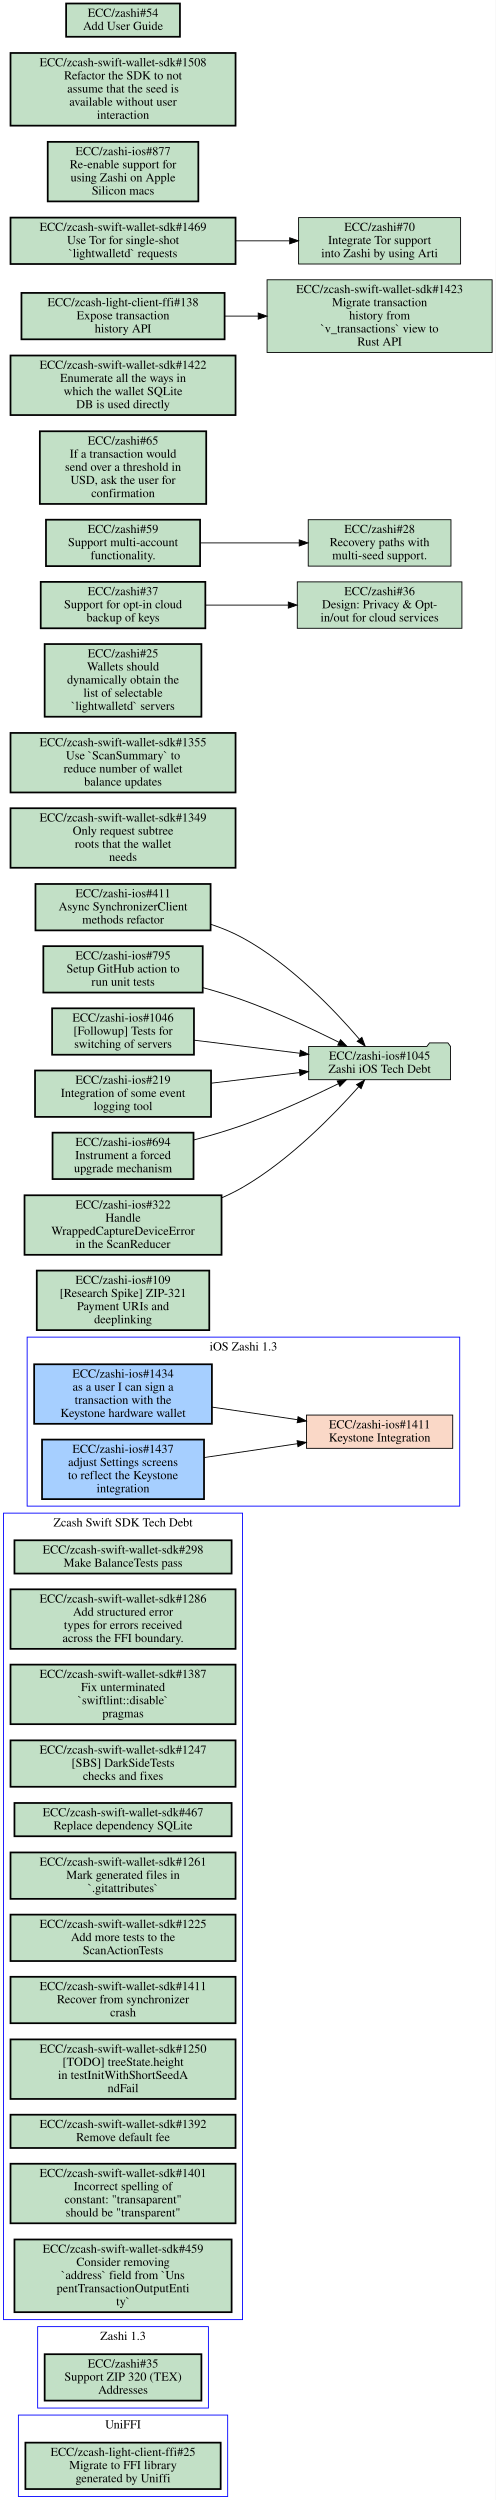
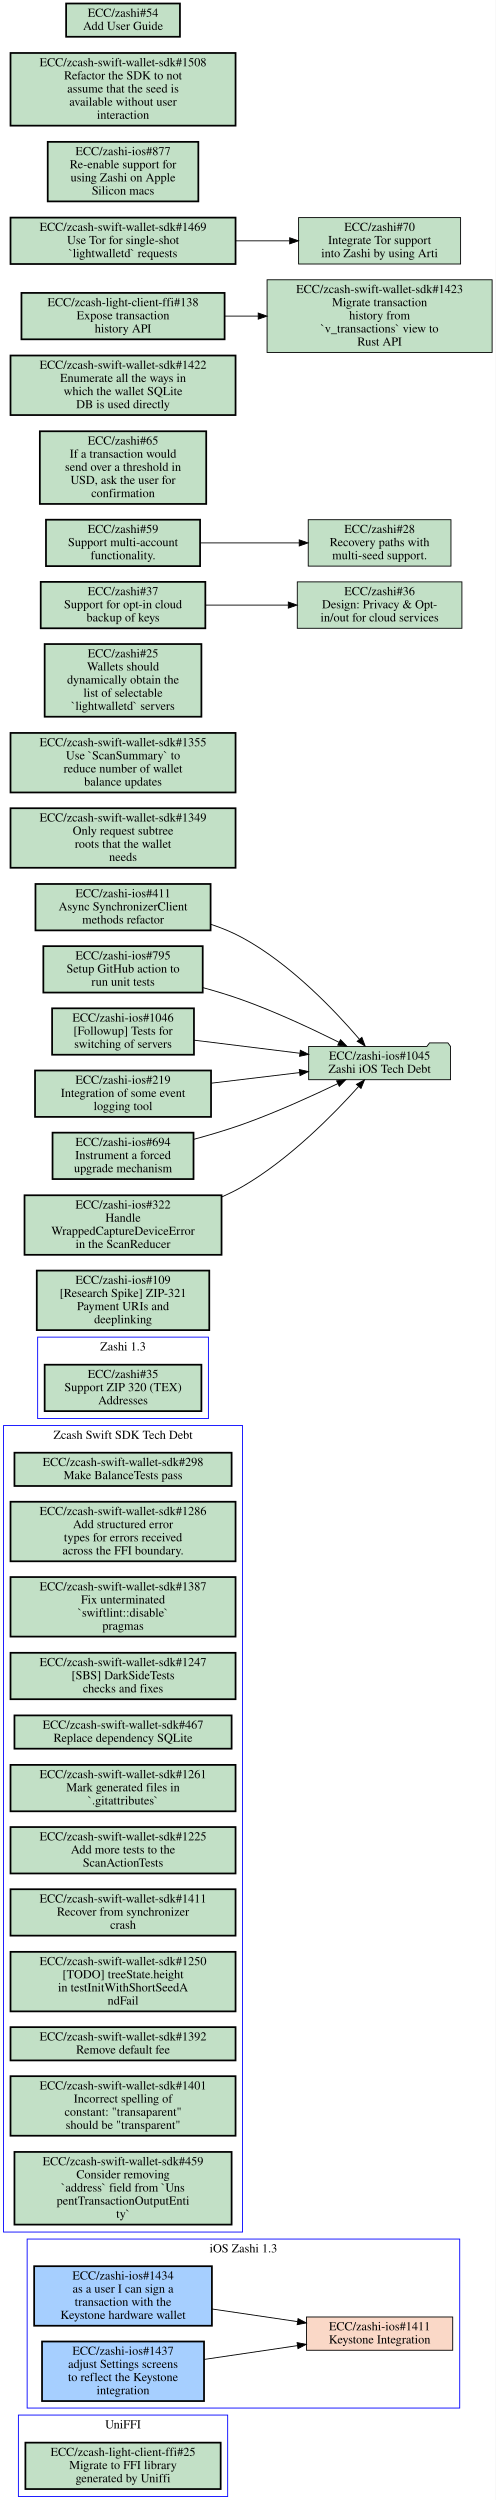
<svg xmlns="http://www.w3.org/2000/svg" xmlns:xlink="http://www.w3.org/1999/xlink" width="566pt" height="2855pt" viewBox="0.00 0.00 566.00 2855.00">
  <g id="graph0" class="graph" transform="scale(1 1) rotate(0) translate(4 2851)">
    <polygon fill="white" stroke="transparent" points="-4,4 -4,-2851 562,-2851 562,4 -4,4" />
    <g id="clust1" class="cluster">
-       <polygon fill="none" stroke="blue" points="27,-1131 27,-1324 521,-1324 521,-1131 27,-1131" />
-       <text text-anchor="middle" x="274" y="-1308.8" font-family="Times,serif" font-size="14.00">iOS Zashi 1.3</text>
+       <polygon fill="none" stroke="blue" points="27,-101 27,-294 521,-294 521,-101 27,-101" />
+       <text text-anchor="middle" x="274" y="-278.8" font-family="Times,serif" font-size="14.00">iOS Zashi 1.3</text>
    </g>
    <g id="clust2" class="cluster">
-       <polygon fill="none" stroke="blue" points="0,-202 0,-1123 273,-1123 273,-202 0,-202" />
-       <text text-anchor="middle" x="136.5" y="-1107.8" font-family="Times,serif" font-size="14.00">Zcash Swift SDK Tech Debt</text>
+       <polygon fill="none" stroke="blue" points="39,-1231 39,-1324 234,-1324 234,-1231 39,-1231" />
+       <text text-anchor="middle" x="136.5" y="-1308.8" font-family="Times,serif" font-size="14.00">Zashi 1.3</text>
    </g>
    <g id="clust3" class="cluster">
-       <polygon fill="none" stroke="blue" points="39,-101 39,-194 234,-194 234,-101 39,-101" />
-       <text text-anchor="middle" x="136.5" y="-178.8" font-family="Times,serif" font-size="14.00">Zashi 1.3</text>
-     </g>
-     <g id="clust4" class="cluster">
      <polygon fill="none" stroke="blue" points="17,0 17,-93 256,-93 256,0 17,0" />
      <text text-anchor="middle" x="136.5" y="-77.8" font-family="Times,serif" font-size="14.00">UniFFI</text>
+     </g>
+     <g id="clust4" class="cluster">
+       <polygon fill="none" stroke="blue" points="0,-302 0,-1223 273,-1223 273,-302 0,-302" />
+       <text text-anchor="middle" x="136.5" y="-1207.8" font-family="Times,serif" font-size="14.00">Zcash Swift SDK Tech Debt</text>
    </g>
    <g id="node1" class="node closed">
      <g id="a_node1">
        <a xlink:href="https://github.com/Electric-Coin-Company/zashi-ios/issues/1411" xlink:title="ECC/zashi-ios#1411&#10;Keystone Integration" target="_blank">
-           <polygon fill="#fad8c7" stroke="black" points="513,-1235 346,-1235 346,-1197 513,-1197 513,-1235" />
-           <text text-anchor="middle" x="429.5" y="-1219.8" font-family="Times,serif" font-size="14.00">ECC/zashi-ios#1411</text>
-           <text text-anchor="middle" x="429.5" y="-1204.8" font-family="Times,serif" font-size="14.00">Keystone Integration</text>
+           <polygon fill="#fad8c7" stroke="black" points="513,-205 346,-205 346,-167 513,-167 513,-205" />
+           <text text-anchor="middle" x="429.5" y="-189.8" font-family="Times,serif" font-size="14.00">ECC/zashi-ios#1411</text>
+           <text text-anchor="middle" x="429.5" y="-174.8" font-family="Times,serif" font-size="14.00">Keystone Integration</text>
        </a>
      </g>
    </g>
    <g id="node2" class="node committed">
      <g id="a_node2">
        <a xlink:href="https://github.com/Electric-Coin-Company/zashi-ios/issues/1434" xlink:title="ECC/zashi-ios#1434&#10;as a user I can sign a&#10;transaction with the&#10;Keystone hardware wallet" target="_blank">
-           <polygon fill="#a6cfff" stroke="black" stroke-width="2" points="238,-1293 35,-1293 35,-1225 238,-1225 238,-1293" />
-           <text text-anchor="middle" x="136.5" y="-1277.8" font-family="Times,serif" font-size="14.00">ECC/zashi-ios#1434</text>
-           <text text-anchor="middle" x="136.5" y="-1262.8" font-family="Times,serif" font-size="14.00">as a user I can sign a</text>
-           <text text-anchor="middle" x="136.5" y="-1247.8" font-family="Times,serif" font-size="14.00">transaction with the</text>
-           <text text-anchor="middle" x="136.5" y="-1232.8" font-family="Times,serif" font-size="14.00">Keystone hardware wallet</text>
+           <polygon fill="#a6cfff" stroke="black" stroke-width="2" points="238,-263 35,-263 35,-195 238,-195 238,-263" />
+           <text text-anchor="middle" x="136.5" y="-247.8" font-family="Times,serif" font-size="14.00">ECC/zashi-ios#1434</text>
+           <text text-anchor="middle" x="136.5" y="-232.8" font-family="Times,serif" font-size="14.00">as a user I can sign a</text>
+           <text text-anchor="middle" x="136.5" y="-217.8" font-family="Times,serif" font-size="14.00">transaction with the</text>
+           <text text-anchor="middle" x="136.5" y="-202.8" font-family="Times,serif" font-size="14.00">Keystone hardware wallet</text>
        </a>
      </g>
    </g>
    <g id="edge1" class="edge">
-       <path fill="none" stroke="black" d="M238.05,-1244.1C269.78,-1239.5 304.66,-1234.3 335.81,-1229.7" />
-       <polygon fill="black" stroke="black" points="336.41,-1233.15 345.78,-1228.2 335.37,-1226.23 336.41,-1233.15" />
+       <path fill="none" stroke="black" d="M238.05,-214.14C269.78,-209.45 304.66,-204.3 335.81,-199.7" />
+       <polygon fill="black" stroke="black" points="336.4,-203.15 345.78,-198.22 335.37,-196.23 336.4,-203.15" />
    </g>
    <g id="node3" class="node committed">
      <g id="a_node3">
        <a xlink:href="https://github.com/Electric-Coin-Company/zashi-ios/issues/1437" xlink:title="ECC/zashi-ios#1437&#10;adjust Settings screens&#10;to reflect the Keystone&#10;integration" target="_blank">
-           <polygon fill="#a6cfff" stroke="black" stroke-width="2" points="229,-1207 44,-1207 44,-1139 229,-1139 229,-1207" />
-           <text text-anchor="middle" x="136.5" y="-1191.8" font-family="Times,serif" font-size="14.00">ECC/zashi-ios#1437</text>
-           <text text-anchor="middle" x="136.5" y="-1176.8" font-family="Times,serif" font-size="14.00">adjust Settings screens</text>
-           <text text-anchor="middle" x="136.5" y="-1161.8" font-family="Times,serif" font-size="14.00">to reflect the Keystone</text>
-           <text text-anchor="middle" x="136.5" y="-1146.8" font-family="Times,serif" font-size="14.00">integration</text>
+           <polygon fill="#a6cfff" stroke="black" stroke-width="2" points="229,-177 44,-177 44,-109 229,-109 229,-177" />
+           <text text-anchor="middle" x="136.5" y="-161.8" font-family="Times,serif" font-size="14.00">ECC/zashi-ios#1437</text>
+           <text text-anchor="middle" x="136.5" y="-146.8" font-family="Times,serif" font-size="14.00">adjust Settings screens</text>
+           <text text-anchor="middle" x="136.5" y="-131.8" font-family="Times,serif" font-size="14.00">to reflect the Keystone</text>
+           <text text-anchor="middle" x="136.5" y="-116.8" font-family="Times,serif" font-size="14.00">integration</text>
        </a>
      </g>
    </g>
    <g id="edge2" class="edge">
-       <path fill="none" stroke="black" d="M229.17,-1186.5C263.14,-1191.6 301.66,-1197.3 335.72,-1202.3" />
-       <polygon fill="black" stroke="black" points="335.26,-1205.77 345.67,-1203.8 336.3,-1198.85 335.26,-1205.77" />
+       <path fill="none" stroke="black" d="M229.17,-156.55C263.14,-161.57 301.66,-167.26 335.72,-172.29" />
+       <polygon fill="black" stroke="black" points="335.27,-175.76 345.67,-173.76 336.29,-168.84 335.27,-175.76" />
    </g>
    <g id="node4" class="node open">
      <g id="a_node4">
-         <a xlink:href="https://github.com/Electric-Coin-Company/zcash-swift-wallet-sdk/issues/298" xlink:title="ECC/zcash-swift-wallet-sdk#298&#10;Make BalanceTests pass" target="_blank">
-           <polygon fill="#c2e0c6" stroke="black" stroke-width="2" points="260.5,-1092 12.5,-1092 12.5,-1054 260.5,-1054 260.5,-1092" />
-           <text text-anchor="middle" x="136.5" y="-1076.8" font-family="Times,serif" font-size="14.00">ECC/zcash-swift-wallet-sdk#298</text>
-           <text text-anchor="middle" x="136.5" y="-1061.8" font-family="Times,serif" font-size="14.00">Make BalanceTests pass</text>
+         <a xlink:href="https://github.com/Electric-Coin-Company/zashi/issues/35" xlink:title="ECC/zashi#35&#10;Support ZIP 320 (TEX)&#10;Addresses" target="_blank">
+           <polygon fill="#c2e0c6" stroke="black" stroke-width="2" points="226,-1292.5 47,-1292.5 47,-1239.5 226,-1239.5 226,-1292.5" />
+           <text text-anchor="middle" x="136.5" y="-1277.3" font-family="Times,serif" font-size="14.00">ECC/zashi#35</text>
+           <text text-anchor="middle" x="136.5" y="-1262.3" font-family="Times,serif" font-size="14.00">Support ZIP 320 (TEX)</text>
+           <text text-anchor="middle" x="136.5" y="-1247.3" font-family="Times,serif" font-size="14.00">Addresses</text>
        </a>
      </g>
    </g>
    <g id="node5" class="node open">
      <g id="a_node5">
-         <a xlink:href="https://github.com/Electric-Coin-Company/zcash-swift-wallet-sdk/issues/1286" xlink:title="ECC/zcash-swift-wallet-sdk#1286&#10;Add structured error&#10;types for errors received&#10;across the FFI boundary." target="_blank">
-           <polygon fill="#c2e0c6" stroke="black" stroke-width="2" points="265,-1036 8,-1036 8,-968 265,-968 265,-1036" />
-           <text text-anchor="middle" x="136.5" y="-1020.8" font-family="Times,serif" font-size="14.00">ECC/zcash-swift-wallet-sdk#1286</text>
-           <text text-anchor="middle" x="136.5" y="-1005.8" font-family="Times,serif" font-size="14.00">Add structured error</text>
-           <text text-anchor="middle" x="136.5" y="-990.8" font-family="Times,serif" font-size="14.00">types for errors received</text>
-           <text text-anchor="middle" x="136.5" y="-975.8" font-family="Times,serif" font-size="14.00">across the FFI boundary.</text>
-         </a>
-       </g>
-     </g>
-     <g id="node6" class="node open">
-       <g id="a_node6">
-         <a xlink:href="https://github.com/Electric-Coin-Company/zcash-swift-wallet-sdk/issues/1387" xlink:title="ECC/zcash-swift-wallet-sdk#1387&#10;Fix unterminated&#10;`swiftlint::disable`&#10;pragmas" target="_blank">
-           <polygon fill="#c2e0c6" stroke="black" stroke-width="2" points="265,-950 8,-950 8,-882 265,-882 265,-950" />
-           <text text-anchor="middle" x="136.5" y="-934.8" font-family="Times,serif" font-size="14.00">ECC/zcash-swift-wallet-sdk#1387</text>
-           <text text-anchor="middle" x="136.5" y="-919.8" font-family="Times,serif" font-size="14.00">Fix unterminated</text>
-           <text text-anchor="middle" x="136.5" y="-904.8" font-family="Times,serif" font-size="14.00">`swiftlint::disable`</text>
-           <text text-anchor="middle" x="136.5" y="-889.8" font-family="Times,serif" font-size="14.00">pragmas</text>
-         </a>
-       </g>
-     </g>
-     <g id="node7" class="node open">
-       <g id="a_node7">
-         <a xlink:href="https://github.com/Electric-Coin-Company/zcash-swift-wallet-sdk/issues/1247" xlink:title="ECC/zcash-swift-wallet-sdk#1247&#10;[SBS] DarkSideTests&#10;checks and fixes" target="_blank">
-           <polygon fill="#c2e0c6" stroke="black" stroke-width="2" points="265,-863.5 8,-863.5 8,-810.5 265,-810.5 265,-863.5" />
-           <text text-anchor="middle" x="136.5" y="-848.3" font-family="Times,serif" font-size="14.00">ECC/zcash-swift-wallet-sdk#1247</text>
-           <text text-anchor="middle" x="136.5" y="-833.3" font-family="Times,serif" font-size="14.00">[SBS] DarkSideTests</text>
-           <text text-anchor="middle" x="136.5" y="-818.3" font-family="Times,serif" font-size="14.00">checks and fixes</text>
-         </a>
-       </g>
-     </g>
-     <g id="node8" class="node open">
-       <g id="a_node8">
-         <a xlink:href="https://github.com/Electric-Coin-Company/zcash-swift-wallet-sdk/issues/467" xlink:title="ECC/zcash-swift-wallet-sdk#467&#10;Replace dependency SQLite" target="_blank">
-           <polygon fill="#c2e0c6" stroke="black" stroke-width="2" points="260.5,-792 12.5,-792 12.5,-754 260.5,-754 260.5,-792" />
-           <text text-anchor="middle" x="136.5" y="-776.8" font-family="Times,serif" font-size="14.00">ECC/zcash-swift-wallet-sdk#467</text>
-           <text text-anchor="middle" x="136.5" y="-761.8" font-family="Times,serif" font-size="14.00">Replace dependency SQLite</text>
-         </a>
-       </g>
-     </g>
-     <g id="node9" class="node open">
-       <g id="a_node9">
-         <a xlink:href="https://github.com/Electric-Coin-Company/zcash-swift-wallet-sdk/issues/1261" xlink:title="ECC/zcash-swift-wallet-sdk#1261&#10;Mark generated files in&#10;`.gitattributes`" target="_blank">
-           <polygon fill="#c2e0c6" stroke="black" stroke-width="2" points="265,-735.5 8,-735.5 8,-682.5 265,-682.5 265,-735.5" />
-           <text text-anchor="middle" x="136.5" y="-720.3" font-family="Times,serif" font-size="14.00">ECC/zcash-swift-wallet-sdk#1261</text>
-           <text text-anchor="middle" x="136.5" y="-705.3" font-family="Times,serif" font-size="14.00">Mark generated files in</text>
-           <text text-anchor="middle" x="136.5" y="-690.3" font-family="Times,serif" font-size="14.00">`.gitattributes`</text>
-         </a>
-       </g>
-     </g>
-     <g id="node10" class="node open">
-       <g id="a_node10">
-         <a xlink:href="https://github.com/Electric-Coin-Company/zcash-swift-wallet-sdk/issues/1225" xlink:title="ECC/zcash-swift-wallet-sdk#1225&#10;Add more tests to the&#10;ScanActionTests" target="_blank">
-           <polygon fill="#c2e0c6" stroke="black" stroke-width="2" points="265,-664.5 8,-664.5 8,-611.5 265,-611.5 265,-664.5" />
-           <text text-anchor="middle" x="136.5" y="-649.3" font-family="Times,serif" font-size="14.00">ECC/zcash-swift-wallet-sdk#1225</text>
-           <text text-anchor="middle" x="136.5" y="-634.3" font-family="Times,serif" font-size="14.00">Add more tests to the</text>
-           <text text-anchor="middle" x="136.5" y="-619.3" font-family="Times,serif" font-size="14.00">ScanActionTests</text>
-         </a>
-       </g>
-     </g>
-     <g id="node11" class="node open">
-       <g id="a_node11">
-         <a xlink:href="https://github.com/Electric-Coin-Company/zcash-swift-wallet-sdk/issues/1411" xlink:title="ECC/zcash-swift-wallet-sdk#1411&#10;Recover from synchronizer&#10;crash" target="_blank">
-           <polygon fill="#c2e0c6" stroke="black" stroke-width="2" points="265,-593.5 8,-593.5 8,-540.5 265,-540.5 265,-593.5" />
-           <text text-anchor="middle" x="136.5" y="-578.3" font-family="Times,serif" font-size="14.00">ECC/zcash-swift-wallet-sdk#1411</text>
-           <text text-anchor="middle" x="136.5" y="-563.3" font-family="Times,serif" font-size="14.00">Recover from synchronizer</text>
-           <text text-anchor="middle" x="136.5" y="-548.3" font-family="Times,serif" font-size="14.00">crash</text>
-         </a>
-       </g>
-     </g>
-     <g id="node12" class="node open">
-       <g id="a_node12">
-         <a xlink:href="https://github.com/Electric-Coin-Company/zcash-swift-wallet-sdk/issues/1250" xlink:title="ECC/zcash-swift-wallet-sdk#1250&#10;[TODO] treeState.height&#10;in testInitWithShortSeedA&#10;ndFail" target="_blank">
-           <polygon fill="#c2e0c6" stroke="black" stroke-width="2" points="265,-522 8,-522 8,-454 265,-454 265,-522" />
-           <text text-anchor="middle" x="136.5" y="-506.8" font-family="Times,serif" font-size="14.00">ECC/zcash-swift-wallet-sdk#1250</text>
-           <text text-anchor="middle" x="136.5" y="-491.8" font-family="Times,serif" font-size="14.00">[TODO] treeState.height</text>
-           <text text-anchor="middle" x="136.5" y="-476.8" font-family="Times,serif" font-size="14.00">in testInitWithShortSeedA</text>
-           <text text-anchor="middle" x="136.5" y="-461.8" font-family="Times,serif" font-size="14.00">ndFail</text>
-         </a>
-       </g>
-     </g>
-     <g id="node13" class="node open">
-       <g id="a_node13">
-         <a xlink:href="https://github.com/Electric-Coin-Company/zcash-swift-wallet-sdk/issues/1392" xlink:title="ECC/zcash-swift-wallet-sdk#1392&#10;Remove default fee" target="_blank">
-           <polygon fill="#c2e0c6" stroke="black" stroke-width="2" points="265,-436 8,-436 8,-398 265,-398 265,-436" />
-           <text text-anchor="middle" x="136.5" y="-420.8" font-family="Times,serif" font-size="14.00">ECC/zcash-swift-wallet-sdk#1392</text>
-           <text text-anchor="middle" x="136.5" y="-405.8" font-family="Times,serif" font-size="14.00">Remove default fee</text>
-         </a>
-       </g>
-     </g>
-     <g id="node14" class="node open">
-       <g id="a_node14">
-         <a xlink:href="https://github.com/Electric-Coin-Company/zcash-swift-wallet-sdk/issues/1401" xlink:title="ECC/zcash-swift-wallet-sdk#1401&#10;Incorrect spelling of&#10;constant: &quot;transaparent&quot;&#10;should be &quot;transparent&quot;" target="_blank">
-           <polygon fill="#c2e0c6" stroke="black" stroke-width="2" points="265,-380 8,-380 8,-312 265,-312 265,-380" />
-           <text text-anchor="middle" x="136.5" y="-364.8" font-family="Times,serif" font-size="14.00">ECC/zcash-swift-wallet-sdk#1401</text>
-           <text text-anchor="middle" x="136.5" y="-349.8" font-family="Times,serif" font-size="14.00">Incorrect spelling of</text>
-           <text text-anchor="middle" x="136.5" y="-334.8" font-family="Times,serif" font-size="14.00">constant: "transaparent"</text>
-           <text text-anchor="middle" x="136.5" y="-319.8" font-family="Times,serif" font-size="14.00">should be "transparent"</text>
-         </a>
-       </g>
-     </g>
-     <g id="node15" class="node open">
-       <g id="a_node15">
-         <a xlink:href="https://github.com/Electric-Coin-Company/zcash-swift-wallet-sdk/issues/459" xlink:title="ECC/zcash-swift-wallet-sdk#459&#10;Consider removing&#10;`address` field from `Uns&#10;pentTransactionOutputEnti&#10;ty`" target="_blank">
-           <polygon fill="#c2e0c6" stroke="black" stroke-width="2" points="260.5,-293.5 12.5,-293.5 12.5,-210.5 260.5,-210.5 260.5,-293.5" />
-           <text text-anchor="middle" x="136.5" y="-278.3" font-family="Times,serif" font-size="14.00">ECC/zcash-swift-wallet-sdk#459</text>
-           <text text-anchor="middle" x="136.5" y="-263.3" font-family="Times,serif" font-size="14.00">Consider removing</text>
-           <text text-anchor="middle" x="136.5" y="-248.3" font-family="Times,serif" font-size="14.00">`address` field from `Uns</text>
-           <text text-anchor="middle" x="136.5" y="-233.3" font-family="Times,serif" font-size="14.00">pentTransactionOutputEnti</text>
-           <text text-anchor="middle" x="136.5" y="-218.3" font-family="Times,serif" font-size="14.00">ty`</text>
-         </a>
-       </g>
-     </g>
-     <g id="node16" class="node open">
-       <g id="a_node16">
-         <a xlink:href="https://github.com/Electric-Coin-Company/zashi/issues/35" xlink:title="ECC/zashi#35&#10;Support ZIP 320 (TEX)&#10;Addresses" target="_blank">
-           <polygon fill="#c2e0c6" stroke="black" stroke-width="2" points="226,-162.5 47,-162.5 47,-109.5 226,-109.5 226,-162.5" />
-           <text text-anchor="middle" x="136.5" y="-147.3" font-family="Times,serif" font-size="14.00">ECC/zashi#35</text>
-           <text text-anchor="middle" x="136.5" y="-132.3" font-family="Times,serif" font-size="14.00">Support ZIP 320 (TEX)</text>
-           <text text-anchor="middle" x="136.5" y="-117.3" font-family="Times,serif" font-size="14.00">Addresses</text>
-         </a>
-       </g>
-     </g>
-     <g id="node17" class="node open">
-       <g id="a_node17">
        <a xlink:href="https://github.com/Electric-Coin-Company/zcash-light-client-ffi/issues/25" xlink:title="ECC/zcash-light-client-ffi#25&#10;Migrate to FFI library&#10;generated by Uniffi" target="_blank">
          <polygon fill="#c2e0c6" stroke="black" stroke-width="2" points="248,-61.5 25,-61.5 25,-8.5 248,-8.5 248,-61.5" />
          <text text-anchor="middle" x="136.5" y="-46.3" font-family="Times,serif" font-size="14.00">ECC/zcash-light-client-ffi#25</text>
          <text text-anchor="middle" x="136.5" y="-31.3" font-family="Times,serif" font-size="14.00">Migrate to FFI library</text>
          <text text-anchor="middle" x="136.5" y="-16.3" font-family="Times,serif" font-size="14.00">generated by Uniffi</text>
+         </a>
+       </g>
+     </g>
+     <g id="node6" class="node open">
+       <g id="a_node6">
+         <a xlink:href="https://github.com/Electric-Coin-Company/zcash-swift-wallet-sdk/issues/298" xlink:title="ECC/zcash-swift-wallet-sdk#298&#10;Make BalanceTests pass" target="_blank">
+           <polygon fill="#c2e0c6" stroke="black" stroke-width="2" points="260.5,-1192 12.5,-1192 12.5,-1154 260.5,-1154 260.5,-1192" />
+           <text text-anchor="middle" x="136.5" y="-1176.8" font-family="Times,serif" font-size="14.00">ECC/zcash-swift-wallet-sdk#298</text>
+           <text text-anchor="middle" x="136.5" y="-1161.8" font-family="Times,serif" font-size="14.00">Make BalanceTests pass</text>
+         </a>
+       </g>
+     </g>
+     <g id="node7" class="node open">
+       <g id="a_node7">
+         <a xlink:href="https://github.com/Electric-Coin-Company/zcash-swift-wallet-sdk/issues/1286" xlink:title="ECC/zcash-swift-wallet-sdk#1286&#10;Add structured error&#10;types for errors received&#10;across the FFI boundary." target="_blank">
+           <polygon fill="#c2e0c6" stroke="black" stroke-width="2" points="265,-1136 8,-1136 8,-1068 265,-1068 265,-1136" />
+           <text text-anchor="middle" x="136.5" y="-1120.8" font-family="Times,serif" font-size="14.00">ECC/zcash-swift-wallet-sdk#1286</text>
+           <text text-anchor="middle" x="136.5" y="-1105.8" font-family="Times,serif" font-size="14.00">Add structured error</text>
+           <text text-anchor="middle" x="136.5" y="-1090.8" font-family="Times,serif" font-size="14.00">types for errors received</text>
+           <text text-anchor="middle" x="136.5" y="-1075.8" font-family="Times,serif" font-size="14.00">across the FFI boundary.</text>
+         </a>
+       </g>
+     </g>
+     <g id="node8" class="node open">
+       <g id="a_node8">
+         <a xlink:href="https://github.com/Electric-Coin-Company/zcash-swift-wallet-sdk/issues/1387" xlink:title="ECC/zcash-swift-wallet-sdk#1387&#10;Fix unterminated&#10;`swiftlint::disable`&#10;pragmas" target="_blank">
+           <polygon fill="#c2e0c6" stroke="black" stroke-width="2" points="265,-1050 8,-1050 8,-982 265,-982 265,-1050" />
+           <text text-anchor="middle" x="136.5" y="-1034.8" font-family="Times,serif" font-size="14.00">ECC/zcash-swift-wallet-sdk#1387</text>
+           <text text-anchor="middle" x="136.5" y="-1019.8" font-family="Times,serif" font-size="14.00">Fix unterminated</text>
+           <text text-anchor="middle" x="136.5" y="-1004.8" font-family="Times,serif" font-size="14.00">`swiftlint::disable`</text>
+           <text text-anchor="middle" x="136.5" y="-989.8" font-family="Times,serif" font-size="14.00">pragmas</text>
+         </a>
+       </g>
+     </g>
+     <g id="node9" class="node open">
+       <g id="a_node9">
+         <a xlink:href="https://github.com/Electric-Coin-Company/zcash-swift-wallet-sdk/issues/1247" xlink:title="ECC/zcash-swift-wallet-sdk#1247&#10;[SBS] DarkSideTests&#10;checks and fixes" target="_blank">
+           <polygon fill="#c2e0c6" stroke="black" stroke-width="2" points="265,-963.5 8,-963.5 8,-910.5 265,-910.5 265,-963.5" />
+           <text text-anchor="middle" x="136.5" y="-948.3" font-family="Times,serif" font-size="14.00">ECC/zcash-swift-wallet-sdk#1247</text>
+           <text text-anchor="middle" x="136.5" y="-933.3" font-family="Times,serif" font-size="14.00">[SBS] DarkSideTests</text>
+           <text text-anchor="middle" x="136.5" y="-918.3" font-family="Times,serif" font-size="14.00">checks and fixes</text>
+         </a>
+       </g>
+     </g>
+     <g id="node10" class="node open">
+       <g id="a_node10">
+         <a xlink:href="https://github.com/Electric-Coin-Company/zcash-swift-wallet-sdk/issues/467" xlink:title="ECC/zcash-swift-wallet-sdk#467&#10;Replace dependency SQLite" target="_blank">
+           <polygon fill="#c2e0c6" stroke="black" stroke-width="2" points="260.5,-892 12.5,-892 12.5,-854 260.5,-854 260.5,-892" />
+           <text text-anchor="middle" x="136.5" y="-876.8" font-family="Times,serif" font-size="14.00">ECC/zcash-swift-wallet-sdk#467</text>
+           <text text-anchor="middle" x="136.5" y="-861.8" font-family="Times,serif" font-size="14.00">Replace dependency SQLite</text>
+         </a>
+       </g>
+     </g>
+     <g id="node11" class="node open">
+       <g id="a_node11">
+         <a xlink:href="https://github.com/Electric-Coin-Company/zcash-swift-wallet-sdk/issues/1261" xlink:title="ECC/zcash-swift-wallet-sdk#1261&#10;Mark generated files in&#10;`.gitattributes`" target="_blank">
+           <polygon fill="#c2e0c6" stroke="black" stroke-width="2" points="265,-835.5 8,-835.5 8,-782.5 265,-782.5 265,-835.5" />
+           <text text-anchor="middle" x="136.5" y="-820.3" font-family="Times,serif" font-size="14.00">ECC/zcash-swift-wallet-sdk#1261</text>
+           <text text-anchor="middle" x="136.5" y="-805.3" font-family="Times,serif" font-size="14.00">Mark generated files in</text>
+           <text text-anchor="middle" x="136.5" y="-790.3" font-family="Times,serif" font-size="14.00">`.gitattributes`</text>
+         </a>
+       </g>
+     </g>
+     <g id="node12" class="node open">
+       <g id="a_node12">
+         <a xlink:href="https://github.com/Electric-Coin-Company/zcash-swift-wallet-sdk/issues/1225" xlink:title="ECC/zcash-swift-wallet-sdk#1225&#10;Add more tests to the&#10;ScanActionTests" target="_blank">
+           <polygon fill="#c2e0c6" stroke="black" stroke-width="2" points="265,-764.5 8,-764.5 8,-711.5 265,-711.5 265,-764.5" />
+           <text text-anchor="middle" x="136.5" y="-749.3" font-family="Times,serif" font-size="14.00">ECC/zcash-swift-wallet-sdk#1225</text>
+           <text text-anchor="middle" x="136.5" y="-734.3" font-family="Times,serif" font-size="14.00">Add more tests to the</text>
+           <text text-anchor="middle" x="136.5" y="-719.3" font-family="Times,serif" font-size="14.00">ScanActionTests</text>
+         </a>
+       </g>
+     </g>
+     <g id="node13" class="node open">
+       <g id="a_node13">
+         <a xlink:href="https://github.com/Electric-Coin-Company/zcash-swift-wallet-sdk/issues/1411" xlink:title="ECC/zcash-swift-wallet-sdk#1411&#10;Recover from synchronizer&#10;crash" target="_blank">
+           <polygon fill="#c2e0c6" stroke="black" stroke-width="2" points="265,-693.5 8,-693.5 8,-640.5 265,-640.5 265,-693.5" />
+           <text text-anchor="middle" x="136.5" y="-678.3" font-family="Times,serif" font-size="14.00">ECC/zcash-swift-wallet-sdk#1411</text>
+           <text text-anchor="middle" x="136.5" y="-663.3" font-family="Times,serif" font-size="14.00">Recover from synchronizer</text>
+           <text text-anchor="middle" x="136.5" y="-648.3" font-family="Times,serif" font-size="14.00">crash</text>
+         </a>
+       </g>
+     </g>
+     <g id="node14" class="node open">
+       <g id="a_node14">
+         <a xlink:href="https://github.com/Electric-Coin-Company/zcash-swift-wallet-sdk/issues/1250" xlink:title="ECC/zcash-swift-wallet-sdk#1250&#10;[TODO] treeState.height&#10;in testInitWithShortSeedA&#10;ndFail" target="_blank">
+           <polygon fill="#c2e0c6" stroke="black" stroke-width="2" points="265,-622 8,-622 8,-554 265,-554 265,-622" />
+           <text text-anchor="middle" x="136.5" y="-606.8" font-family="Times,serif" font-size="14.00">ECC/zcash-swift-wallet-sdk#1250</text>
+           <text text-anchor="middle" x="136.5" y="-591.8" font-family="Times,serif" font-size="14.00">[TODO] treeState.height</text>
+           <text text-anchor="middle" x="136.5" y="-576.8" font-family="Times,serif" font-size="14.00">in testInitWithShortSeedA</text>
+           <text text-anchor="middle" x="136.5" y="-561.8" font-family="Times,serif" font-size="14.00">ndFail</text>
+         </a>
+       </g>
+     </g>
+     <g id="node15" class="node open">
+       <g id="a_node15">
+         <a xlink:href="https://github.com/Electric-Coin-Company/zcash-swift-wallet-sdk/issues/1392" xlink:title="ECC/zcash-swift-wallet-sdk#1392&#10;Remove default fee" target="_blank">
+           <polygon fill="#c2e0c6" stroke="black" stroke-width="2" points="265,-536 8,-536 8,-498 265,-498 265,-536" />
+           <text text-anchor="middle" x="136.5" y="-520.8" font-family="Times,serif" font-size="14.00">ECC/zcash-swift-wallet-sdk#1392</text>
+           <text text-anchor="middle" x="136.5" y="-505.8" font-family="Times,serif" font-size="14.00">Remove default fee</text>
+         </a>
+       </g>
+     </g>
+     <g id="node16" class="node open">
+       <g id="a_node16">
+         <a xlink:href="https://github.com/Electric-Coin-Company/zcash-swift-wallet-sdk/issues/1401" xlink:title="ECC/zcash-swift-wallet-sdk#1401&#10;Incorrect spelling of&#10;constant: &quot;transaparent&quot;&#10;should be &quot;transparent&quot;" target="_blank">
+           <polygon fill="#c2e0c6" stroke="black" stroke-width="2" points="265,-480 8,-480 8,-412 265,-412 265,-480" />
+           <text text-anchor="middle" x="136.5" y="-464.8" font-family="Times,serif" font-size="14.00">ECC/zcash-swift-wallet-sdk#1401</text>
+           <text text-anchor="middle" x="136.5" y="-449.8" font-family="Times,serif" font-size="14.00">Incorrect spelling of</text>
+           <text text-anchor="middle" x="136.5" y="-434.8" font-family="Times,serif" font-size="14.00">constant: "transaparent"</text>
+           <text text-anchor="middle" x="136.5" y="-419.8" font-family="Times,serif" font-size="14.00">should be "transparent"</text>
+         </a>
+       </g>
+     </g>
+     <g id="node17" class="node open">
+       <g id="a_node17">
+         <a xlink:href="https://github.com/Electric-Coin-Company/zcash-swift-wallet-sdk/issues/459" xlink:title="ECC/zcash-swift-wallet-sdk#459&#10;Consider removing&#10;`address` field from `Uns&#10;pentTransactionOutputEnti&#10;ty`" target="_blank">
+           <polygon fill="#c2e0c6" stroke="black" stroke-width="2" points="260.5,-393.5 12.5,-393.5 12.5,-310.5 260.5,-310.5 260.5,-393.5" />
+           <text text-anchor="middle" x="136.5" y="-378.3" font-family="Times,serif" font-size="14.00">ECC/zcash-swift-wallet-sdk#459</text>
+           <text text-anchor="middle" x="136.5" y="-363.3" font-family="Times,serif" font-size="14.00">Consider removing</text>
+           <text text-anchor="middle" x="136.5" y="-348.3" font-family="Times,serif" font-size="14.00">`address` field from `Uns</text>
+           <text text-anchor="middle" x="136.5" y="-333.3" font-family="Times,serif" font-size="14.00">pentTransactionOutputEnti</text>
+           <text text-anchor="middle" x="136.5" y="-318.3" font-family="Times,serif" font-size="14.00">ty`</text>
        </a>
      </g>
    </g>
    <g id="node18" class="node open">
      <g id="a_node18">
        <a xlink:href="https://github.com/Electric-Coin-Company/zashi-ios/issues/109" xlink:title="ECC/zashi-ios#109&#10;[Research Spike] ZIP-321&#10;Payment URIs and&#10;deeplinking" target="_blank">
          <polygon fill="#c2e0c6" stroke="black" stroke-width="2" points="235,-1400 38,-1400 38,-1332 235,-1332 235,-1400" />
          <text text-anchor="middle" x="136.5" y="-1384.8" font-family="Times,serif" font-size="14.00">ECC/zashi-ios#109</text>
          <text text-anchor="middle" x="136.5" y="-1369.8" font-family="Times,serif" font-size="14.00">[Research Spike] ZIP-321</text>
          <text text-anchor="middle" x="136.5" y="-1354.8" font-family="Times,serif" font-size="14.00">Payment URIs and</text>
          <text text-anchor="middle" x="136.5" y="-1339.8" font-family="Times,serif" font-size="14.00">deeplinking</text>
        </a>
      </g>
    </g>
    <g id="node19" class="node open">
      <g id="a_node19">
        <a xlink:href="https://github.com/Electric-Coin-Company/zashi-ios/issues/411" xlink:title="ECC/zashi-ios#411&#10;Async SynchronizerClient&#10;methods refactor" target="_blank">
          <polygon fill="#c2e0c6" stroke="black" stroke-width="2" points="236.5,-1841.5 36.5,-1841.5 36.5,-1788.5 236.5,-1788.5 236.5,-1841.5" />
          <text text-anchor="middle" x="136.5" y="-1826.3" font-family="Times,serif" font-size="14.00">ECC/zashi-ios#411</text>
          <text text-anchor="middle" x="136.5" y="-1811.3" font-family="Times,serif" font-size="14.00">Async SynchronizerClient</text>
          <text text-anchor="middle" x="136.5" y="-1796.3" font-family="Times,serif" font-size="14.00">methods refactor</text>
        </a>
      </g>
    </g>
    <g id="node20" class="node open">
      <g id="a_node20">
        <a xlink:href="https://github.com/Electric-Coin-Company/zashi-ios/issues/1045" xlink:title="ECC/zashi-ios#1045&#10;Zashi iOS Tech Debt" target="_blank">
          <polygon fill="#c2e0c6" stroke="black" points="510.5,-1656 507.5,-1660 486.5,-1660 483.5,-1656 348.5,-1656 348.5,-1618 510.5,-1618 510.5,-1656" />
          <text text-anchor="middle" x="429.5" y="-1640.8" font-family="Times,serif" font-size="14.00">ECC/zashi-ios#1045</text>
          <text text-anchor="middle" x="429.5" y="-1625.8" font-family="Times,serif" font-size="14.00">Zashi iOS Tech Debt</text>
        </a>
      </g>
    </g>
    <g id="edge3" class="edge">
      <path fill="none" stroke="black" d="M236.64,-1795.5C249.25,-1791.3 261.69,-1786.2 273,-1780 327.95,-1750.1 378.7,-1696.6 406.46,-1664.2" />
      <polygon fill="black" stroke="black" points="409.26,-1666.31 413.01,-1656.4 403.9,-1661.81 409.26,-1666.31" />
    </g>
    <g id="node21" class="node open">
      <g id="a_node21">
        <a xlink:href="https://github.com/Electric-Coin-Company/zashi-ios/issues/795" xlink:title="ECC/zashi-ios#795&#10;Setup GitHub action to&#10;run unit tests" target="_blank">
          <polygon fill="#c2e0c6" stroke="black" stroke-width="2" points="227.5,-1770.5 45.5,-1770.5 45.5,-1717.5 227.5,-1717.5 227.5,-1770.5" />
          <text text-anchor="middle" x="136.5" y="-1755.3" font-family="Times,serif" font-size="14.00">ECC/zashi-ios#795</text>
          <text text-anchor="middle" x="136.5" y="-1740.3" font-family="Times,serif" font-size="14.00">Setup GitHub action to</text>
          <text text-anchor="middle" x="136.5" y="-1725.3" font-family="Times,serif" font-size="14.00">run unit tests</text>
        </a>
      </g>
    </g>
    <g id="edge4" class="edge">
      <path fill="none" stroke="black" d="M227.84,-1723.1C243.06,-1718.9 258.59,-1714.2 273,-1709 311.08,-1695.4 352.57,-1675.9 383.1,-1660.7" />
      <polygon fill="black" stroke="black" points="384.86,-1663.73 392.21,-1656.1 381.71,-1657.48 384.86,-1663.73" />
    </g>
    <g id="node22" class="node open">
      <g id="a_node22">
        <a xlink:href="https://github.com/Electric-Coin-Company/zcash-swift-wallet-sdk/issues/1349" xlink:title="ECC/zcash-swift-wallet-sdk#1349&#10;Only request subtree&#10;roots that the wallet&#10;needs" target="_blank">
          <polygon fill="#c2e0c6" stroke="black" stroke-width="2" points="265,-1928 8,-1928 8,-1860 265,-1860 265,-1928" />
          <text text-anchor="middle" x="136.5" y="-1912.8" font-family="Times,serif" font-size="14.00">ECC/zcash-swift-wallet-sdk#1349</text>
          <text text-anchor="middle" x="136.5" y="-1897.8" font-family="Times,serif" font-size="14.00">Only request subtree</text>
          <text text-anchor="middle" x="136.5" y="-1882.8" font-family="Times,serif" font-size="14.00">roots that the wallet</text>
          <text text-anchor="middle" x="136.5" y="-1867.8" font-family="Times,serif" font-size="14.00">needs</text>
        </a>
      </g>
    </g>
    <g id="node23" class="node open">
      <g id="a_node23">
        <a xlink:href="https://github.com/Electric-Coin-Company/zcash-swift-wallet-sdk/issues/1355" xlink:title="ECC/zcash-swift-wallet-sdk#1355&#10;Use `ScanSummary` to&#10;reduce number of wallet&#10;balance updates" target="_blank">
          <polygon fill="#c2e0c6" stroke="black" stroke-width="2" points="265,-2014 8,-2014 8,-1946 265,-1946 265,-2014" />
          <text text-anchor="middle" x="136.5" y="-1998.8" font-family="Times,serif" font-size="14.00">ECC/zcash-swift-wallet-sdk#1355</text>
          <text text-anchor="middle" x="136.5" y="-1983.8" font-family="Times,serif" font-size="14.00">Use `ScanSummary` to</text>
          <text text-anchor="middle" x="136.5" y="-1968.8" font-family="Times,serif" font-size="14.00">reduce number of wallet</text>
          <text text-anchor="middle" x="136.5" y="-1953.8" font-family="Times,serif" font-size="14.00">balance updates</text>
        </a>
      </g>
    </g>
    <g id="node24" class="node open">
      <g id="a_node24">
        <a xlink:href="https://github.com/Electric-Coin-Company/zashi-ios/issues/1046" xlink:title="ECC/zashi-ios#1046&#10;[Followup] Tests for&#10;switching of servers" target="_blank">
          <polygon fill="#c2e0c6" stroke="black" stroke-width="2" points="217.5,-1699.5 55.5,-1699.5 55.5,-1646.5 217.5,-1646.5 217.5,-1699.5" />
          <text text-anchor="middle" x="136.5" y="-1684.3" font-family="Times,serif" font-size="14.00">ECC/zashi-ios#1046</text>
          <text text-anchor="middle" x="136.5" y="-1669.3" font-family="Times,serif" font-size="14.00">[Followup] Tests for</text>
          <text text-anchor="middle" x="136.5" y="-1654.3" font-family="Times,serif" font-size="14.00">switching of servers</text>
        </a>
      </g>
    </g>
    <g id="edge5" class="edge">
      <path fill="none" stroke="black" d="M217.79,-1663.1C255.16,-1658.4 299.77,-1652.9 338.3,-1648.2" />
      <polygon fill="black" stroke="black" points="338.99,-1651.64 348.47,-1646.9 338.11,-1644.7 338.99,-1651.64" />
    </g>
    <g id="node25" class="node open">
      <g id="a_node25">
        <a xlink:href="https://github.com/Electric-Coin-Company/zashi/issues/25" xlink:title="ECC/zashi#25&#10;Wallets should&#10;dynamically obtain the&#10;list of selectable&#10;`lightwalletd` servers" target="_blank">
          <polygon fill="#c2e0c6" stroke="black" stroke-width="2" points="226,-2115.5 47,-2115.5 47,-2032.5 226,-2032.5 226,-2115.5" />
          <text text-anchor="middle" x="136.5" y="-2100.3" font-family="Times,serif" font-size="14.00">ECC/zashi#25</text>
          <text text-anchor="middle" x="136.5" y="-2085.3" font-family="Times,serif" font-size="14.00">Wallets should</text>
          <text text-anchor="middle" x="136.5" y="-2070.3" font-family="Times,serif" font-size="14.00">dynamically obtain the</text>
          <text text-anchor="middle" x="136.5" y="-2055.3" font-family="Times,serif" font-size="14.00">list of selectable</text>
          <text text-anchor="middle" x="136.5" y="-2040.3" font-family="Times,serif" font-size="14.00">`lightwalletd` servers</text>
        </a>
      </g>
    </g>
    <g id="node26" class="node open">
      <g id="a_node26">
        <a xlink:href="https://github.com/Electric-Coin-Company/zashi/issues/37" xlink:title="ECC/zashi#37&#10;Support for opt-in cloud&#10;backup of keys" target="_blank">
          <polygon fill="#c2e0c6" stroke="black" stroke-width="2" points="230.5,-2186.5 42.5,-2186.5 42.5,-2133.5 230.5,-2133.5 230.5,-2186.5" />
          <text text-anchor="middle" x="136.5" y="-2171.3" font-family="Times,serif" font-size="14.00">ECC/zashi#37</text>
          <text text-anchor="middle" x="136.5" y="-2156.3" font-family="Times,serif" font-size="14.00">Support for opt-in cloud</text>
          <text text-anchor="middle" x="136.5" y="-2141.3" font-family="Times,serif" font-size="14.00">backup of keys</text>
        </a>
      </g>
    </g>
    <g id="node27" class="node open">
      <g id="a_node27">
        <a xlink:href="https://github.com/Electric-Coin-Company/zashi/issues/36" xlink:title="ECC/zashi#36&#10;Design: Privacy &amp; Opt-&#10;in/out for cloud services" target="_blank">
          <polygon fill="#c2e0c6" stroke="black" points="523.5,-2186.5 335.5,-2186.5 335.5,-2133.5 523.5,-2133.5 523.5,-2186.5" />
          <text text-anchor="middle" x="429.5" y="-2171.3" font-family="Times,serif" font-size="14.00">ECC/zashi#36</text>
          <text text-anchor="middle" x="429.5" y="-2156.3" font-family="Times,serif" font-size="14.00">Design: Privacy &amp; Opt-</text>
          <text text-anchor="middle" x="429.5" y="-2141.3" font-family="Times,serif" font-size="14.00">in/out for cloud services</text>
        </a>
      </g>
    </g>
    <g id="edge6" class="edge">
      <path fill="none" stroke="black" d="M230.77,-2160C260.8,-2160 294.24,-2160 324.95,-2160" />
      <polygon fill="black" stroke="black" points="325.25,-2163.5 335.25,-2160 325.25,-2156.5 325.25,-2163.5" />
    </g>
    <g id="node28" class="node open">
      <g id="a_node28">
        <a xlink:href="https://github.com/Electric-Coin-Company/zashi-ios/issues/219" xlink:title="ECC/zashi-ios#219&#10;Integration of some event&#10;logging tool" target="_blank">
          <polygon fill="#c2e0c6" stroke="black" stroke-width="2" points="237,-1628.5 36,-1628.5 36,-1575.5 237,-1575.5 237,-1628.5" />
          <text text-anchor="middle" x="136.5" y="-1613.3" font-family="Times,serif" font-size="14.00">ECC/zashi-ios#219</text>
          <text text-anchor="middle" x="136.5" y="-1598.3" font-family="Times,serif" font-size="14.00">Integration of some event</text>
          <text text-anchor="middle" x="136.5" y="-1583.3" font-family="Times,serif" font-size="14.00">logging tool</text>
        </a>
      </g>
    </g>
    <g id="edge7" class="edge">
      <path fill="none" stroke="black" d="M237.24,-1614C269.9,-1617.9 305.99,-1622.3 337.93,-1626.1" />
      <polygon fill="black" stroke="black" points="337.81,-1629.61 348.15,-1627.3 338.63,-1622.66 337.81,-1629.61" />
    </g>
    <g id="node29" class="node open">
      <g id="a_node29">
        <a xlink:href="https://github.com/Electric-Coin-Company/zashi-ios/issues/694" xlink:title="ECC/zashi-ios#694&#10;Instrument a forced&#10;upgrade mechanism" target="_blank">
          <polygon fill="#c2e0c6" stroke="black" stroke-width="2" points="217,-1557.5 56,-1557.5 56,-1504.5 217,-1504.5 217,-1557.5" />
          <text text-anchor="middle" x="136.5" y="-1542.3" font-family="Times,serif" font-size="14.00">ECC/zashi-ios#694</text>
          <text text-anchor="middle" x="136.5" y="-1527.3" font-family="Times,serif" font-size="14.00">Instrument a forced</text>
          <text text-anchor="middle" x="136.5" y="-1512.3" font-family="Times,serif" font-size="14.00">upgrade mechanism</text>
        </a>
      </g>
    </g>
    <g id="edge8" class="edge">
-       <path fill="none" stroke="black" d="M217.02,-1549.1C235.58,-1553.9 255.14,-1559.7 273,-1566 310.77,-1579.4 351.96,-1598.4 382.45,-1613.4" />
-       <polygon fill="black" stroke="black" points="381.04,-1616.61 391.56,-1617.9 384.14,-1610.33 381.04,-1616.61" />
+       <path fill="none" stroke="black" d="M217.34,-1549.9C235.79,-1554.9 255.22,-1560.7 273,-1567 310.42,-1580.3 351.31,-1598.9 381.77,-1613.5" />
+       <polygon fill="black" stroke="black" points="380.35,-1616.7 390.87,-1618 383.46,-1610.43 380.35,-1616.7" />
    </g>
    <g id="node30" class="node open">
      <g id="a_node30">
        <a xlink:href="https://github.com/Electric-Coin-Company/zashi-ios/issues/322" xlink:title="ECC/zashi-ios#322&#10;Handle&#10;WrappedCaptureDeviceError&#10;in the ScanReducer" target="_blank">
          <polygon fill="#c2e0c6" stroke="black" stroke-width="2" points="249,-1486 24,-1486 24,-1418 249,-1418 249,-1486" />
          <text text-anchor="middle" x="136.5" y="-1470.8" font-family="Times,serif" font-size="14.00">ECC/zashi-ios#322</text>
          <text text-anchor="middle" x="136.5" y="-1455.8" font-family="Times,serif" font-size="14.00">Handle</text>
          <text text-anchor="middle" x="136.5" y="-1440.8" font-family="Times,serif" font-size="14.00">WrappedCaptureDeviceError</text>
          <text text-anchor="middle" x="136.5" y="-1425.8" font-family="Times,serif" font-size="14.00">in the ScanReducer</text>
        </a>
      </g>
    </g>
    <g id="edge9" class="edge">
-       <path fill="none" stroke="black" d="M249.02,-1483C257.32,-1486.6 265.41,-1490.6 273,-1495 326.7,-1526 377.51,-1578.3 405.68,-1610" />
-       <polygon fill="black" stroke="black" points="403.12,-1612.39 412.34,-1617.6 408.38,-1607.77 403.12,-1612.39" />
+       <path fill="none" stroke="black" d="M249.35,-1484.1C257.54,-1487.7 265.51,-1491.7 273,-1496 326.48,-1527 377.36,-1578.8 405.6,-1610.3" />
+       <polygon fill="black" stroke="black" points="403.02,-1612.67 412.29,-1617.8 408.25,-1608.01 403.02,-1612.67" />
    </g>
    <g id="node31" class="node open">
      <g id="a_node31">
        <a xlink:href="https://github.com/Electric-Coin-Company/zashi/issues/59" xlink:title="ECC/zashi#59&#10;Support multi-account&#10;functionality." target="_blank">
          <polygon fill="#c2e0c6" stroke="black" stroke-width="2" points="224.5,-2257.5 48.5,-2257.5 48.5,-2204.5 224.5,-2204.5 224.5,-2257.5" />
          <text text-anchor="middle" x="136.5" y="-2242.3" font-family="Times,serif" font-size="14.00">ECC/zashi#59</text>
          <text text-anchor="middle" x="136.5" y="-2227.3" font-family="Times,serif" font-size="14.00">Support multi-account</text>
          <text text-anchor="middle" x="136.5" y="-2212.3" font-family="Times,serif" font-size="14.00">functionality.</text>
        </a>
      </g>
    </g>
    <g id="node32" class="node open">
      <g id="a_node32">
        <a xlink:href="https://github.com/Electric-Coin-Company/zashi/issues/28" xlink:title="ECC/zashi#28&#10;Recovery paths with&#10;multi-seed support." target="_blank">
          <polygon fill="#c2e0c6" stroke="black" points="511,-2257.5 348,-2257.5 348,-2204.5 511,-2204.5 511,-2257.5" />
          <text text-anchor="middle" x="429.5" y="-2242.3" font-family="Times,serif" font-size="14.00">ECC/zashi#28</text>
          <text text-anchor="middle" x="429.5" y="-2227.3" font-family="Times,serif" font-size="14.00">Recovery paths with</text>
          <text text-anchor="middle" x="429.5" y="-2212.3" font-family="Times,serif" font-size="14.00">multi-seed support.</text>
        </a>
      </g>
    </g>
    <g id="edge10" class="edge">
      <path fill="none" stroke="black" d="M224.81,-2231C260.46,-2231 301.7,-2231 337.71,-2231" />
      <polygon fill="black" stroke="black" points="337.72,-2234.5 347.72,-2231 337.72,-2227.5 337.72,-2234.5" />
    </g>
    <g id="node33" class="node open">
      <g id="a_node33">
        <a xlink:href="https://github.com/Electric-Coin-Company/zashi/issues/65" xlink:title="ECC/zashi#65&#10;If a transaction would&#10;send over a threshold in&#10;USD, ask the user for&#10;confirmation" target="_blank">
          <polygon fill="#c2e0c6" stroke="black" stroke-width="2" points="231.5,-2358.5 41.5,-2358.5 41.5,-2275.5 231.5,-2275.5 231.5,-2358.5" />
          <text text-anchor="middle" x="136.5" y="-2343.3" font-family="Times,serif" font-size="14.00">ECC/zashi#65</text>
          <text text-anchor="middle" x="136.5" y="-2328.3" font-family="Times,serif" font-size="14.00">If a transaction would</text>
          <text text-anchor="middle" x="136.5" y="-2313.3" font-family="Times,serif" font-size="14.00">send over a threshold in</text>
          <text text-anchor="middle" x="136.5" y="-2298.3" font-family="Times,serif" font-size="14.00">USD, ask the user for</text>
          <text text-anchor="middle" x="136.5" y="-2283.3" font-family="Times,serif" font-size="14.00">confirmation</text>
        </a>
      </g>
    </g>
    <g id="node34" class="node open">
      <g id="a_node34">
        <a xlink:href="https://github.com/Electric-Coin-Company/zcash-swift-wallet-sdk/issues/1422" xlink:title="ECC/zcash-swift-wallet-sdk#1422&#10;Enumerate all the ways in&#10;which the wallet SQLite&#10;DB is used directly" target="_blank">
          <polygon fill="#c2e0c6" stroke="black" stroke-width="2" points="265,-2445 8,-2445 8,-2377 265,-2377 265,-2445" />
          <text text-anchor="middle" x="136.5" y="-2429.8" font-family="Times,serif" font-size="14.00">ECC/zcash-swift-wallet-sdk#1422</text>
          <text text-anchor="middle" x="136.5" y="-2414.8" font-family="Times,serif" font-size="14.00">Enumerate all the ways in</text>
          <text text-anchor="middle" x="136.5" y="-2399.8" font-family="Times,serif" font-size="14.00">which the wallet SQLite</text>
          <text text-anchor="middle" x="136.5" y="-2384.8" font-family="Times,serif" font-size="14.00">DB is used directly</text>
        </a>
      </g>
    </g>
    <g id="node35" class="node open">
      <g id="a_node35">
        <a xlink:href="https://github.com/Electric-Coin-Company/zcash-light-client-ffi/issues/138" xlink:title="ECC/zcash-light-client-ffi#138&#10;Expose transaction&#10;history API" target="_blank">
          <polygon fill="#c2e0c6" stroke="black" stroke-width="2" points="252.5,-2516.5 20.5,-2516.5 20.5,-2463.5 252.5,-2463.5 252.5,-2516.5" />
          <text text-anchor="middle" x="136.5" y="-2501.3" font-family="Times,serif" font-size="14.00">ECC/zcash-light-client-ffi#138</text>
          <text text-anchor="middle" x="136.5" y="-2486.3" font-family="Times,serif" font-size="14.00">Expose transaction</text>
          <text text-anchor="middle" x="136.5" y="-2471.3" font-family="Times,serif" font-size="14.00">history API</text>
        </a>
      </g>
    </g>
    <g id="node36" class="node open">
      <g id="a_node36">
        <a xlink:href="https://github.com/Electric-Coin-Company/zcash-swift-wallet-sdk/issues/1423" xlink:title="ECC/zcash-swift-wallet-sdk#1423&#10;Migrate transaction&#10;history from&#10;`v_transactions` view to&#10;Rust API" target="_blank">
          <polygon fill="#c2e0c6" stroke="black" points="558,-2531.5 301,-2531.5 301,-2448.5 558,-2448.5 558,-2531.5" />
          <text text-anchor="middle" x="429.5" y="-2516.3" font-family="Times,serif" font-size="14.00">ECC/zcash-swift-wallet-sdk#1423</text>
          <text text-anchor="middle" x="429.5" y="-2501.3" font-family="Times,serif" font-size="14.00">Migrate transaction</text>
          <text text-anchor="middle" x="429.5" y="-2486.3" font-family="Times,serif" font-size="14.00">history from</text>
          <text text-anchor="middle" x="429.5" y="-2471.3" font-family="Times,serif" font-size="14.00">`v_transactions` view to</text>
          <text text-anchor="middle" x="429.5" y="-2456.3" font-family="Times,serif" font-size="14.00">Rust API</text>
        </a>
      </g>
    </g>
    <g id="edge11" class="edge">
      <path fill="none" stroke="black" d="M252.51,-2490C265.05,-2490 277.9,-2490 290.67,-2490" />
      <polygon fill="black" stroke="black" points="290.89,-2493.5 300.89,-2490 290.89,-2486.5 290.89,-2493.5" />
    </g>
    <g id="node37" class="node open">
      <g id="a_node37">
        <a xlink:href="https://github.com/Electric-Coin-Company/zashi/issues/70" xlink:title="ECC/zashi#70&#10;Integrate Tor support&#10;into Zashi by using Arti" target="_blank">
          <polygon fill="#c2e0c6" stroke="black" points="522,-2602.5 337,-2602.5 337,-2549.5 522,-2549.5 522,-2602.5" />
          <text text-anchor="middle" x="429.5" y="-2587.3" font-family="Times,serif" font-size="14.00">ECC/zashi#70</text>
          <text text-anchor="middle" x="429.5" y="-2572.3" font-family="Times,serif" font-size="14.00">Integrate Tor support</text>
          <text text-anchor="middle" x="429.5" y="-2557.3" font-family="Times,serif" font-size="14.00">into Zashi by using Arti</text>
        </a>
      </g>
    </g>
    <g id="node38" class="node open">
      <g id="a_node38">
        <a xlink:href="https://github.com/Electric-Coin-Company/zcash-swift-wallet-sdk/issues/1469" xlink:title="ECC/zcash-swift-wallet-sdk#1469&#10;Use Tor for single-shot&#10;`lightwalletd` requests" target="_blank">
          <polygon fill="#c2e0c6" stroke="black" stroke-width="2" points="265,-2602.5 8,-2602.5 8,-2549.5 265,-2549.5 265,-2602.5" />
          <text text-anchor="middle" x="136.5" y="-2587.3" font-family="Times,serif" font-size="14.00">ECC/zcash-swift-wallet-sdk#1469</text>
          <text text-anchor="middle" x="136.5" y="-2572.3" font-family="Times,serif" font-size="14.00">Use Tor for single-shot</text>
          <text text-anchor="middle" x="136.5" y="-2557.3" font-family="Times,serif" font-size="14.00">`lightwalletd` requests</text>
        </a>
      </g>
    </g>
    <g id="edge12" class="edge">
      <path fill="none" stroke="black" d="M265.14,-2576C285.68,-2576 306.71,-2576 326.55,-2576" />
      <polygon fill="black" stroke="black" points="326.81,-2579.5 336.81,-2576 326.81,-2572.5 326.81,-2579.5" />
    </g>
    <g id="node39" class="node open">
      <g id="a_node39">
        <a xlink:href="https://github.com/Electric-Coin-Company/zashi-ios/issues/877" xlink:title="ECC/zashi-ios#877&#10;Re-enable support for&#10;using Zashi on Apple&#10;Silicon macs" target="_blank">
          <polygon fill="#c2e0c6" stroke="black" stroke-width="2" points="222.5,-2689 50.5,-2689 50.5,-2621 222.5,-2621 222.5,-2689" />
          <text text-anchor="middle" x="136.5" y="-2673.8" font-family="Times,serif" font-size="14.00">ECC/zashi-ios#877</text>
          <text text-anchor="middle" x="136.5" y="-2658.8" font-family="Times,serif" font-size="14.00">Re-enable support for</text>
          <text text-anchor="middle" x="136.5" y="-2643.8" font-family="Times,serif" font-size="14.00">using Zashi on Apple</text>
          <text text-anchor="middle" x="136.5" y="-2628.8" font-family="Times,serif" font-size="14.00">Silicon macs</text>
        </a>
      </g>
    </g>
    <g id="node40" class="node open">
      <g id="a_node40">
        <a xlink:href="https://github.com/Electric-Coin-Company/zcash-swift-wallet-sdk/issues/1508" xlink:title="ECC/zcash-swift-wallet-sdk#1508&#10;Refactor the SDK to not&#10;assume that the seed is&#10;available without user&#10;interaction" target="_blank">
          <polygon fill="#c2e0c6" stroke="black" stroke-width="2" points="265,-2790.5 8,-2790.5 8,-2707.5 265,-2707.5 265,-2790.5" />
          <text text-anchor="middle" x="136.5" y="-2775.3" font-family="Times,serif" font-size="14.00">ECC/zcash-swift-wallet-sdk#1508</text>
          <text text-anchor="middle" x="136.5" y="-2760.3" font-family="Times,serif" font-size="14.00">Refactor the SDK to not</text>
          <text text-anchor="middle" x="136.5" y="-2745.3" font-family="Times,serif" font-size="14.00">assume that the seed is</text>
          <text text-anchor="middle" x="136.5" y="-2730.3" font-family="Times,serif" font-size="14.00">available without user</text>
          <text text-anchor="middle" x="136.5" y="-2715.3" font-family="Times,serif" font-size="14.00">interaction</text>
        </a>
      </g>
    </g>
    <g id="node41" class="node open">
      <g id="a_node41">
        <a xlink:href="https://github.com/Electric-Coin-Company/zashi/issues/54" xlink:title="ECC/zashi#54&#10;Add User Guide" target="_blank">
          <polygon fill="#c2e0c6" stroke="black" stroke-width="2" points="201.5,-2847 71.5,-2847 71.5,-2809 201.5,-2809 201.5,-2847" />
          <text text-anchor="middle" x="136.5" y="-2831.8" font-family="Times,serif" font-size="14.00">ECC/zashi#54</text>
          <text text-anchor="middle" x="136.5" y="-2816.8" font-family="Times,serif" font-size="14.00">Add User Guide</text>
        </a>
      </g>
    </g>
  </g>
</svg>
